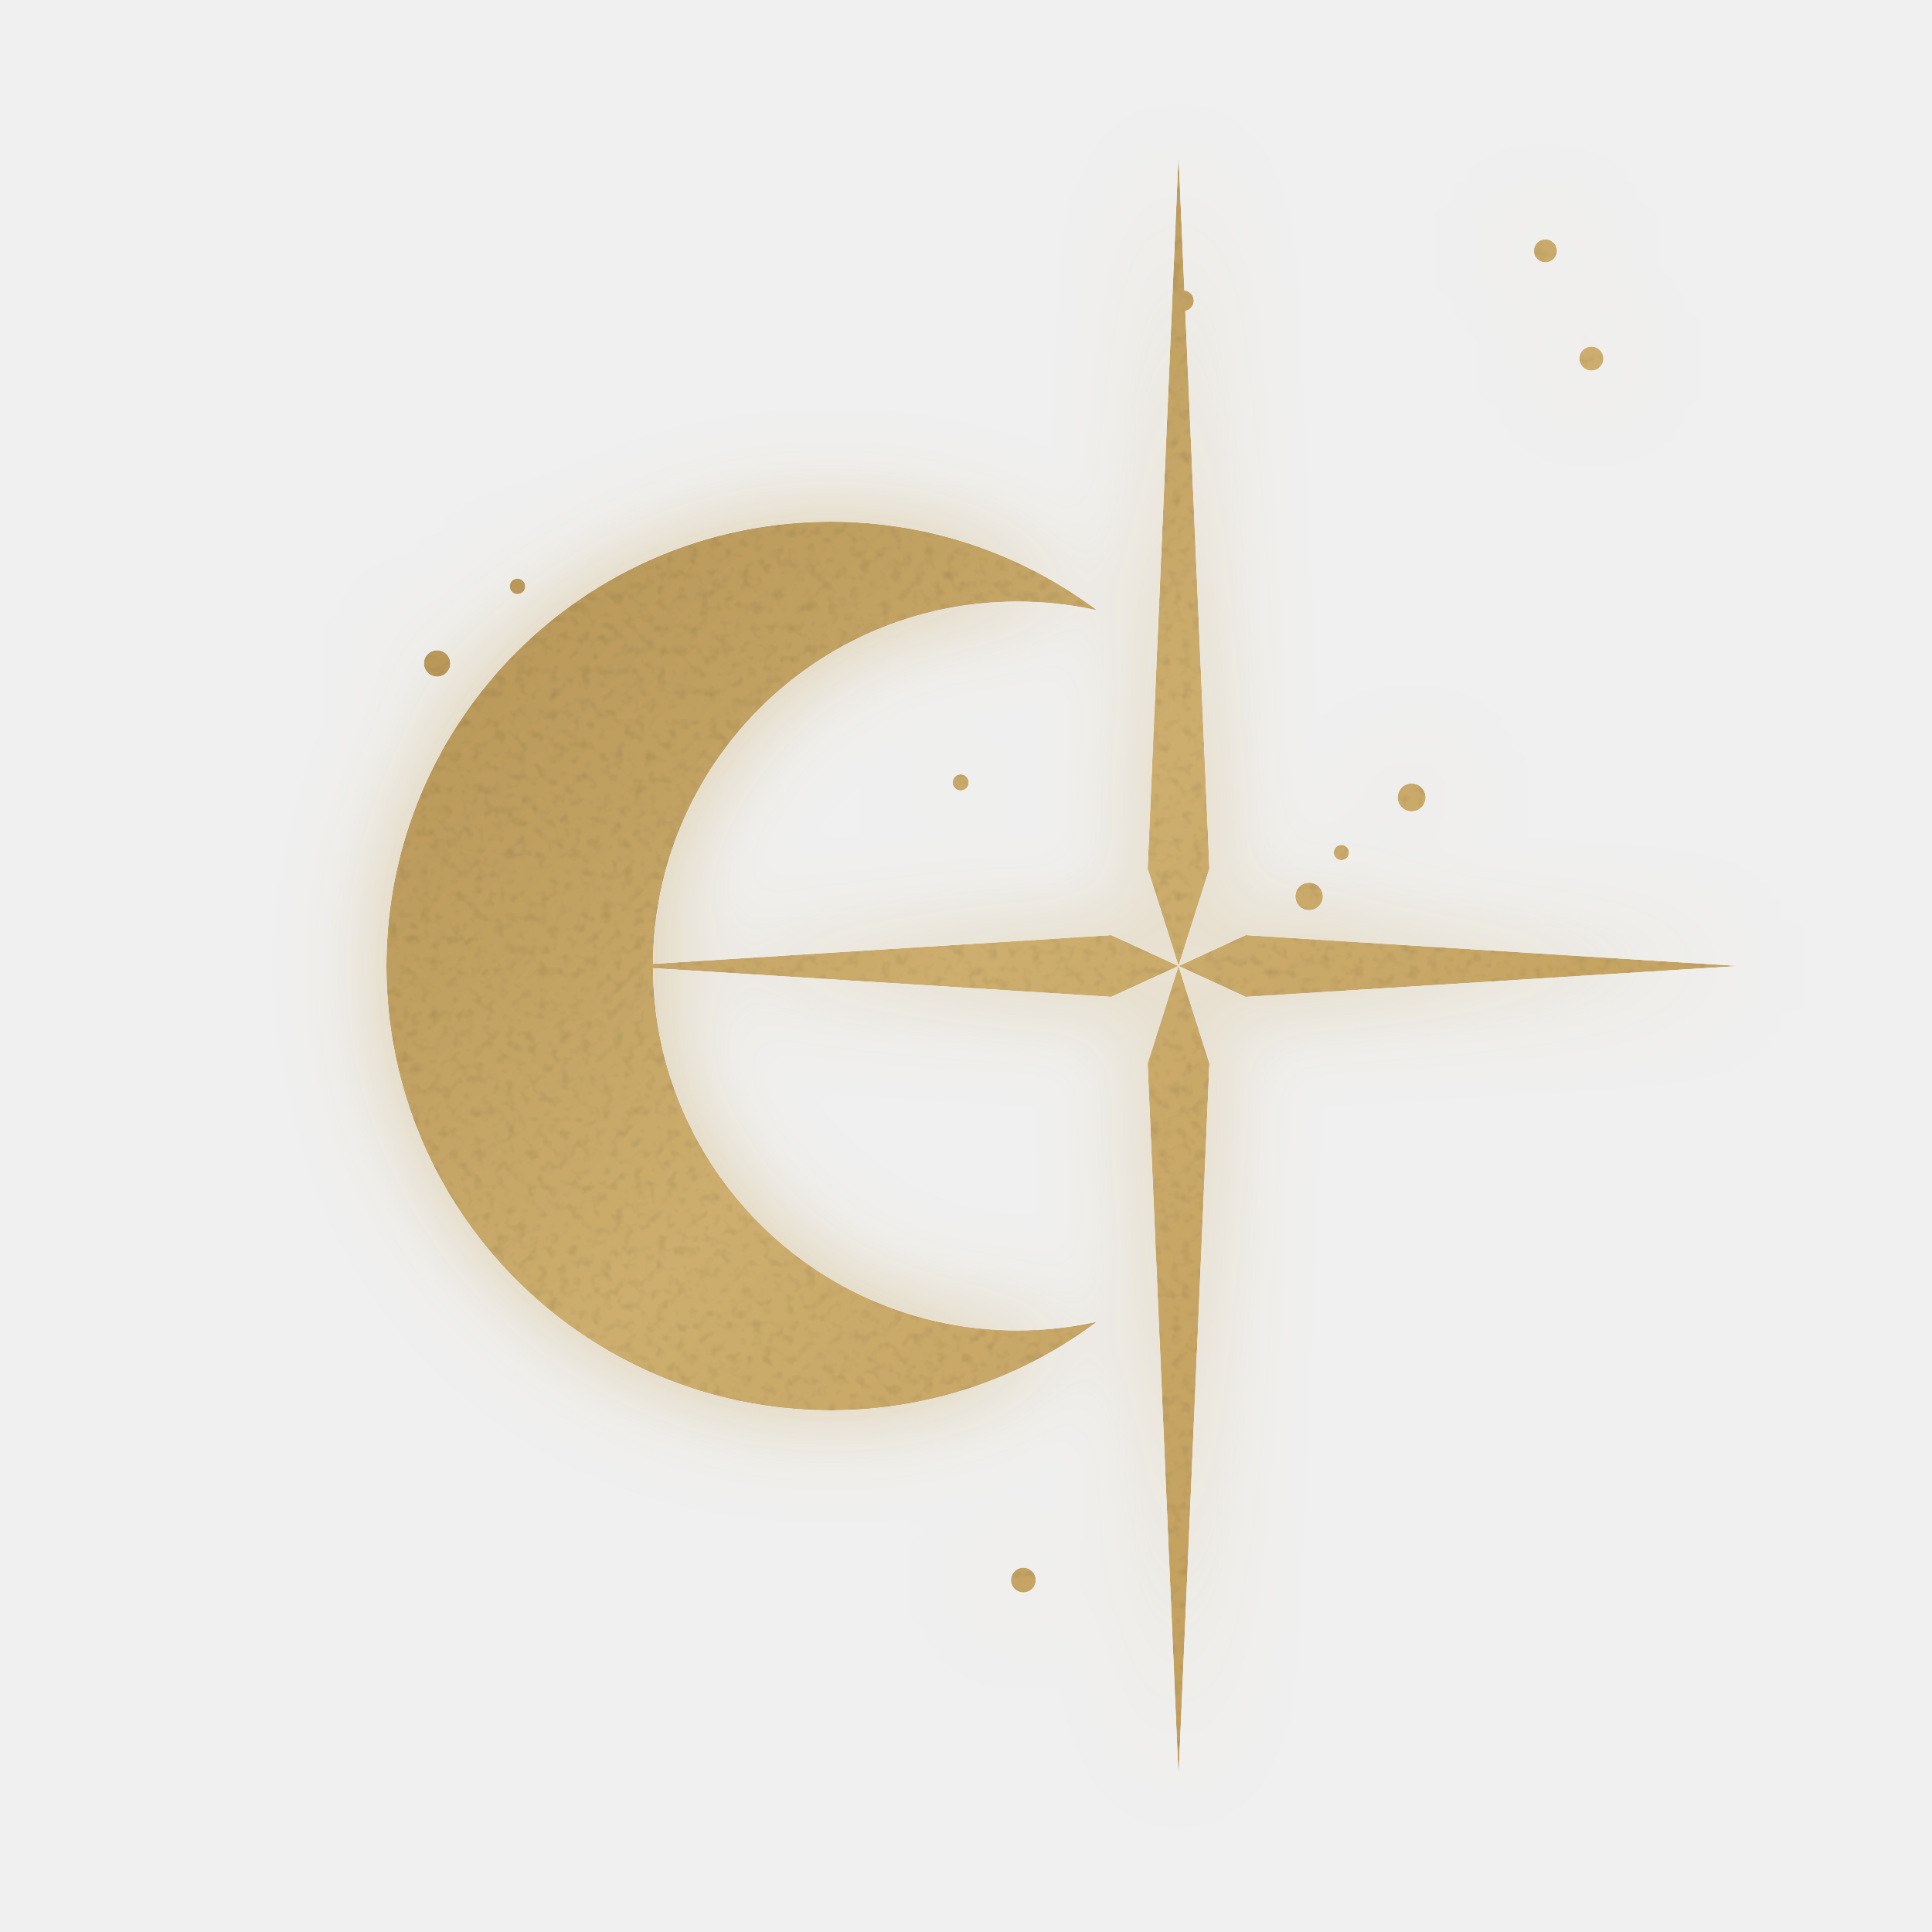
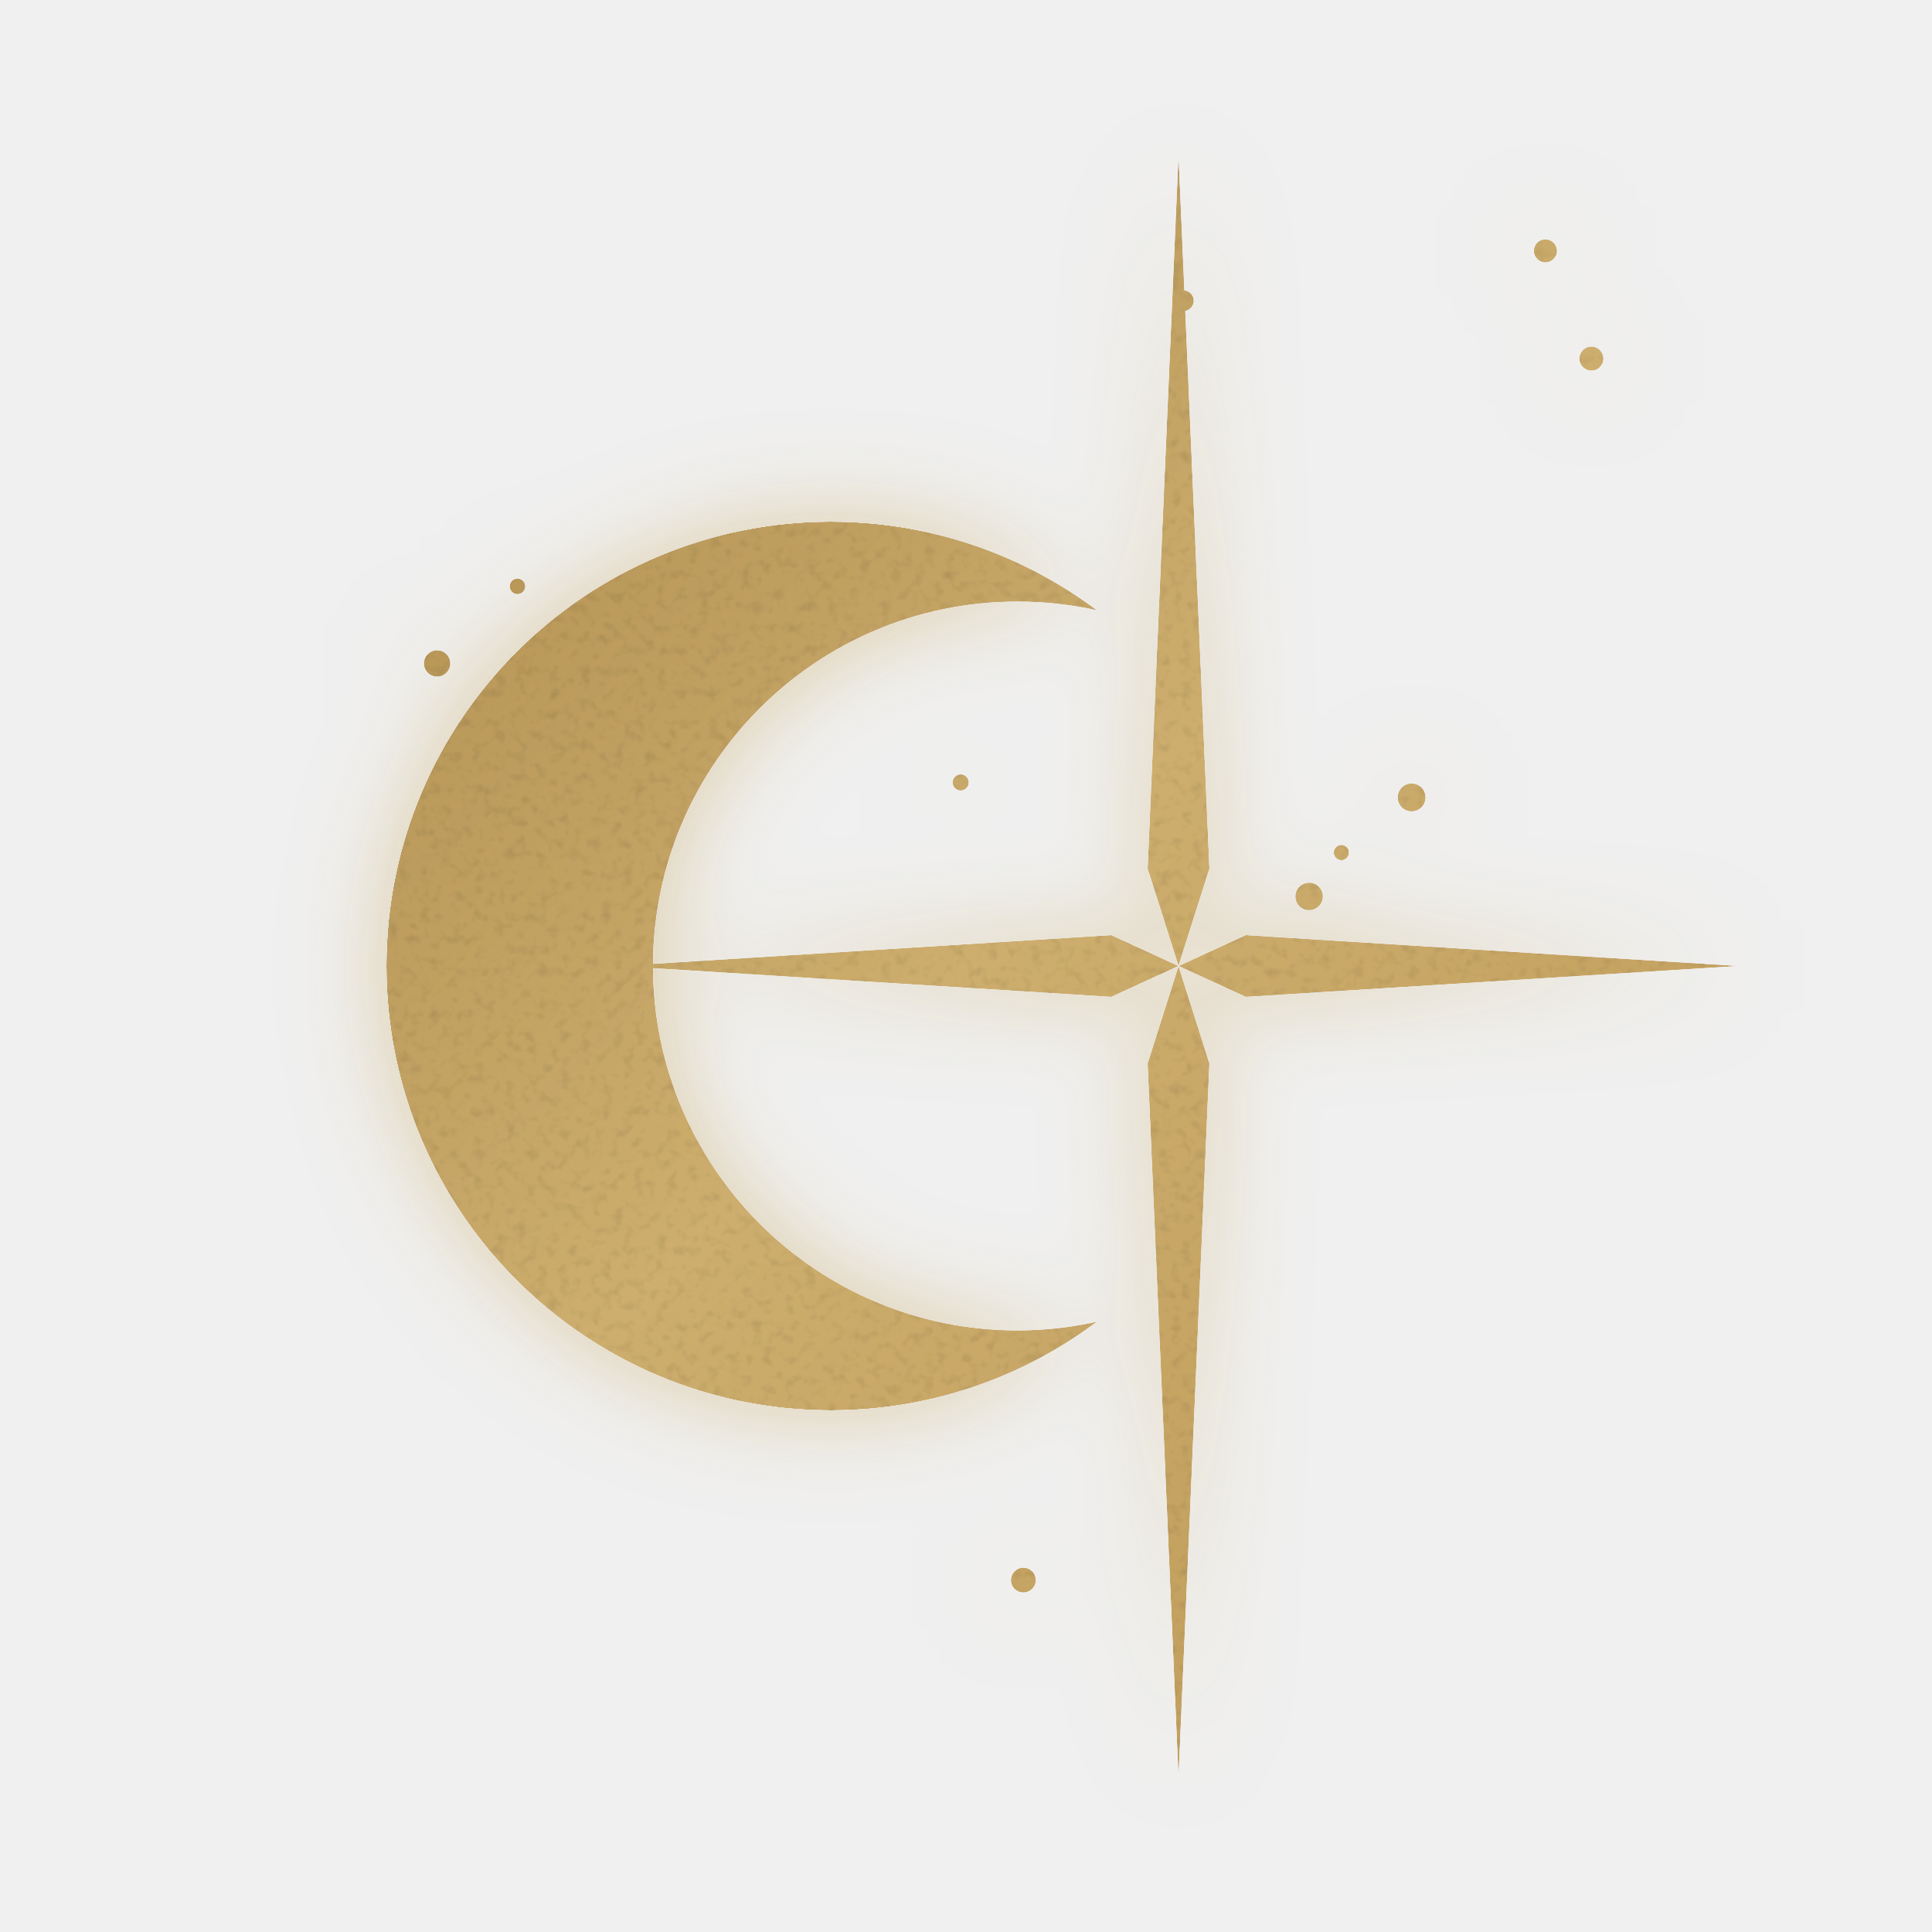
<svg xmlns="http://www.w3.org/2000/svg" viewBox="0 0 200 200">
  <defs>
    <linearGradient id="eouro" gradientUnits="userSpaceOnUse" x1="0" y1="0" x2="200" y2="200">
      <stop offset="0" stop-color="#9E7B3E" />
      <stop offset=".5" stop-color="#CDAE6E" />
      <stop offset="1" stop-color="#B8924F" />
    </linearGradient>
    <radialGradient id="eluz">
      <stop offset="0" stop-color="#CDAE6E" stop-opacity=".85" />
      <stop offset=".35" stop-color="#CDAE6E" stop-opacity=".35" />
      <stop offset="1" stop-color="#CDAE6E" stop-opacity="0" />
    </radialGradient>
    <filter id="efolha" x="-5%" y="-5%" width="110%" height="110%">
      <feTurbulence type="fractalNoise" baseFrequency=".9" numOctaves="2" seed="4" result="t" />
      <feColorMatrix in="t" type="saturate" values="0" result="g" />
      <feComponentTransfer in="g" result="g2">
        <feFuncR type="linear" slope=".55" intercept=".72" />
        <feFuncG type="linear" slope=".55" intercept=".72" />
        <feFuncB type="linear" slope=".55" intercept=".72" />
        <feFuncA type="table" tableValues="1 1" />
      </feComponentTransfer>
      <feBlend in="SourceGraphic" in2="g2" mode="multiply" result="b" />
      <feComposite in="b" in2="SourceGraphic" operator="in" />
    </filter>
    <filter id="ebrilho" x="-40%" y="-40%" width="180%" height="180%">
      <feGaussianBlur in="SourceAlpha" stdDeviation="5" result="bl" />
      <feFlood flood-color="#CDAE6E" flood-opacity=".55" />
      <feComposite in2="bl" operator="in" result="gl" />
      <feMerge>
        <feMergeNode in="gl" />
        <feMergeNode in="SourceGraphic" />
      </feMerge>
    </filter>
    <filter id="esombra" x="-15%" y="-15%" width="130%" height="140%">
      <feDropShadow dx="0" dy="3" stdDeviation="3.5" flood-color="#000" flood-opacity=".28" />
    </filter>
    <filter id="enevoa" x="-50%" y="-50%" width="200%" height="200%">
      <feGaussianBlur stdDeviation="4" />
    </filter>
    <filter id="epapel" x="0" y="0" width="100%" height="100%">
      <feTurbulence type="fractalNoise" baseFrequency=".75" numOctaves="3" seed="9" result="t" />
      <feColorMatrix in="t" type="matrix" values="0 0 0 0 .35  0 0 0 0 .28  0 0 0 0 .2  0 0 0 .22 0" result="n" />
      <feComposite in="n" in2="SourceGraphic" operator="in" result="nn" />
      <feMerge>
        <feMergeNode in="SourceGraphic" />
        <feMergeNode in="nn" />
      </feMerge>
    </filter>
  </defs>
  <g filter="url(#ebrilho)">
    <g filter="url(#efolha)">
-       <path fill="url(#eouro)" fill-rule="evenodd" d="M40 100a46 46 0 1 0 92 0a46 46 0 1 0 -92 0ZM67.6 100a37.72 37.72 0 1 0 75.44 0a37.72 37.72 0 1 0 -75.44 0Z" clip-path="url(#ecl475977)" />
-       <clipPath id="ecl475977">
-         <circle cx="86" cy="100" r="46" />
-       </clipPath>
+       <mask id="emk1537402" maskUnits="userSpaceOnUse" x="38" y="52" width="96" height="96">
+         <circle cx="86" cy="100" r="46" fill="#fff" />
+         <circle cx="105.32" cy="100" r="37.72" fill="#000" />
+       </mask>
+       <circle cx="86" cy="100" r="46" fill="url(#eouro)" mask="url(#emk1537402)" />
      <path fill="url(#eouro)" d="M122 100 L125.2 89.92 L122 16 L118.8 89.92Z" />
      <path fill="url(#eouro)" d="M122 100 L118.8 110.08 L122 184 L125.2 110.08Z" />
      <path fill="url(#eouro)" d="M122 100 L128.96 103.2 L180 100 L128.96 96.8Z" />
      <path fill="url(#eouro)" d="M122 100 L115.04 96.8 L64 100 L115.04 103.2Z" />
      <circle cx="99.45" cy="81" r="0.84" fill="url(#eouro)" />
      <circle cx="159.98" cy="25.97" r="1.2" fill="url(#eouro)" />
      <circle cx="164.74" cy="37.12" r="1.25" fill="url(#eouro)" />
      <circle cx="122.5" cy="31.13" r="1.08" fill="url(#eouro)" />
      <circle cx="135.52" cy="92.8" r="1.43" fill="url(#eouro)" />
      <circle cx="53.57" cy="60.7" r="0.81" fill="url(#eouro)" />
      <circle cx="105.94" cy="163.57" r="1.29" fill="url(#eouro)" />
      <circle cx="146.13" cy="82.55" r="1.45" fill="url(#eouro)" />
      <circle cx="45.25" cy="68.68" r="1.37" fill="url(#eouro)" />
      <circle cx="138.86" cy="88.26" r="0.79" fill="url(#eouro)" />
    </g>
  </g>
</svg>
